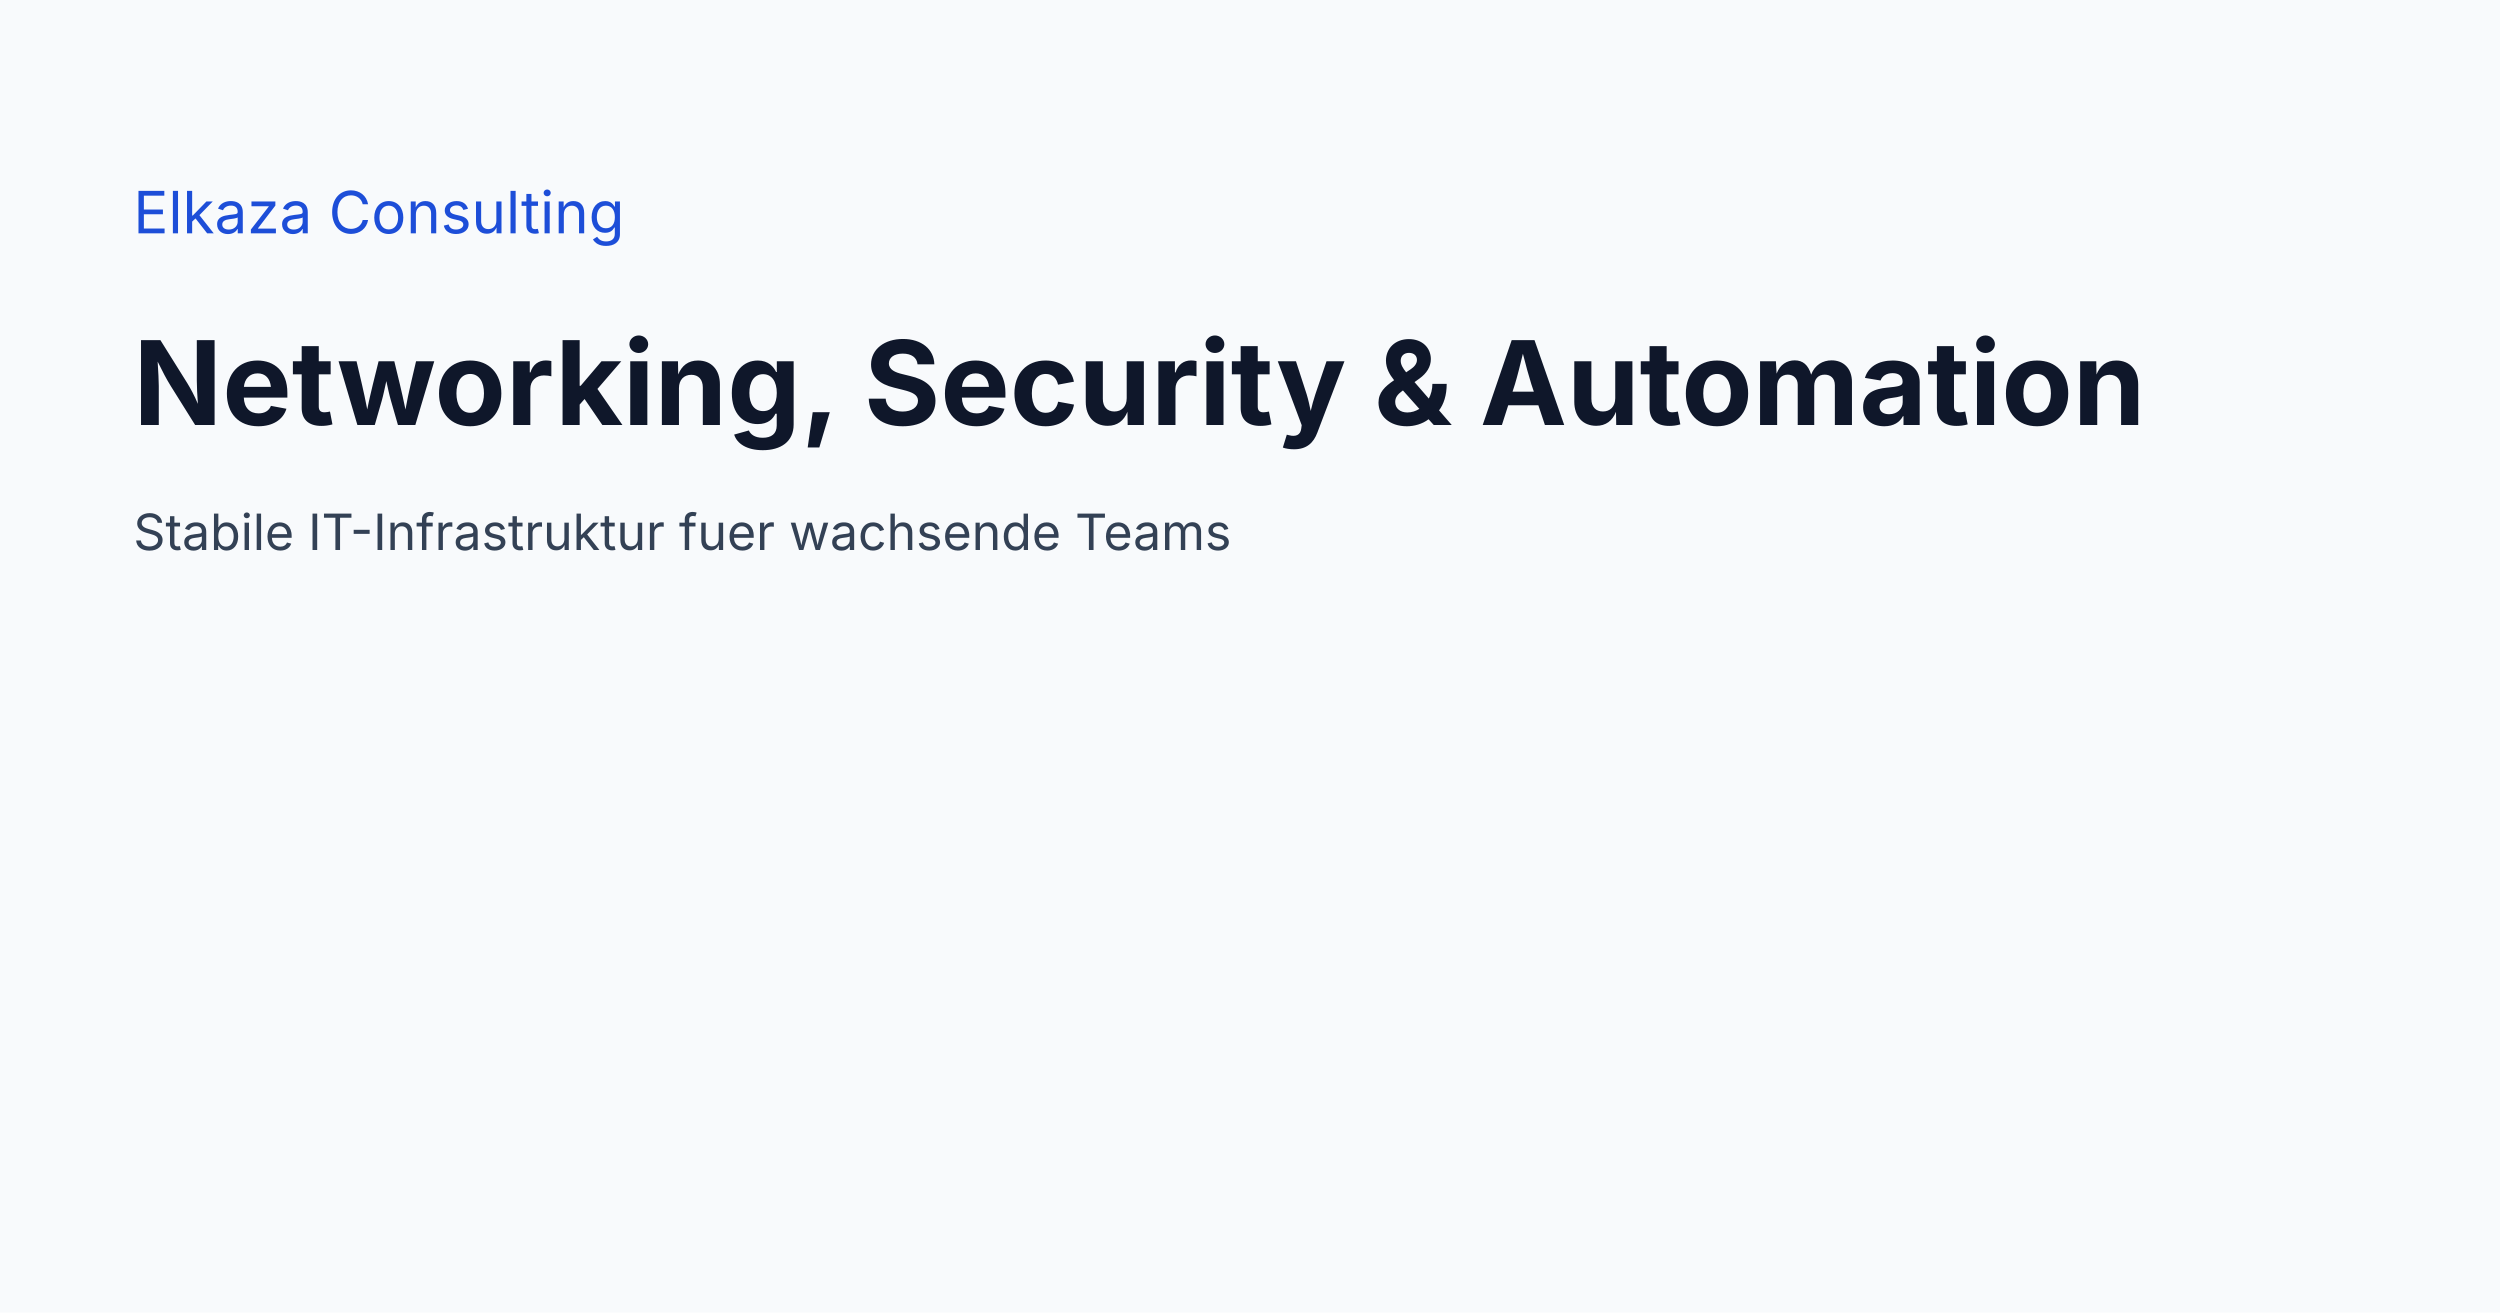
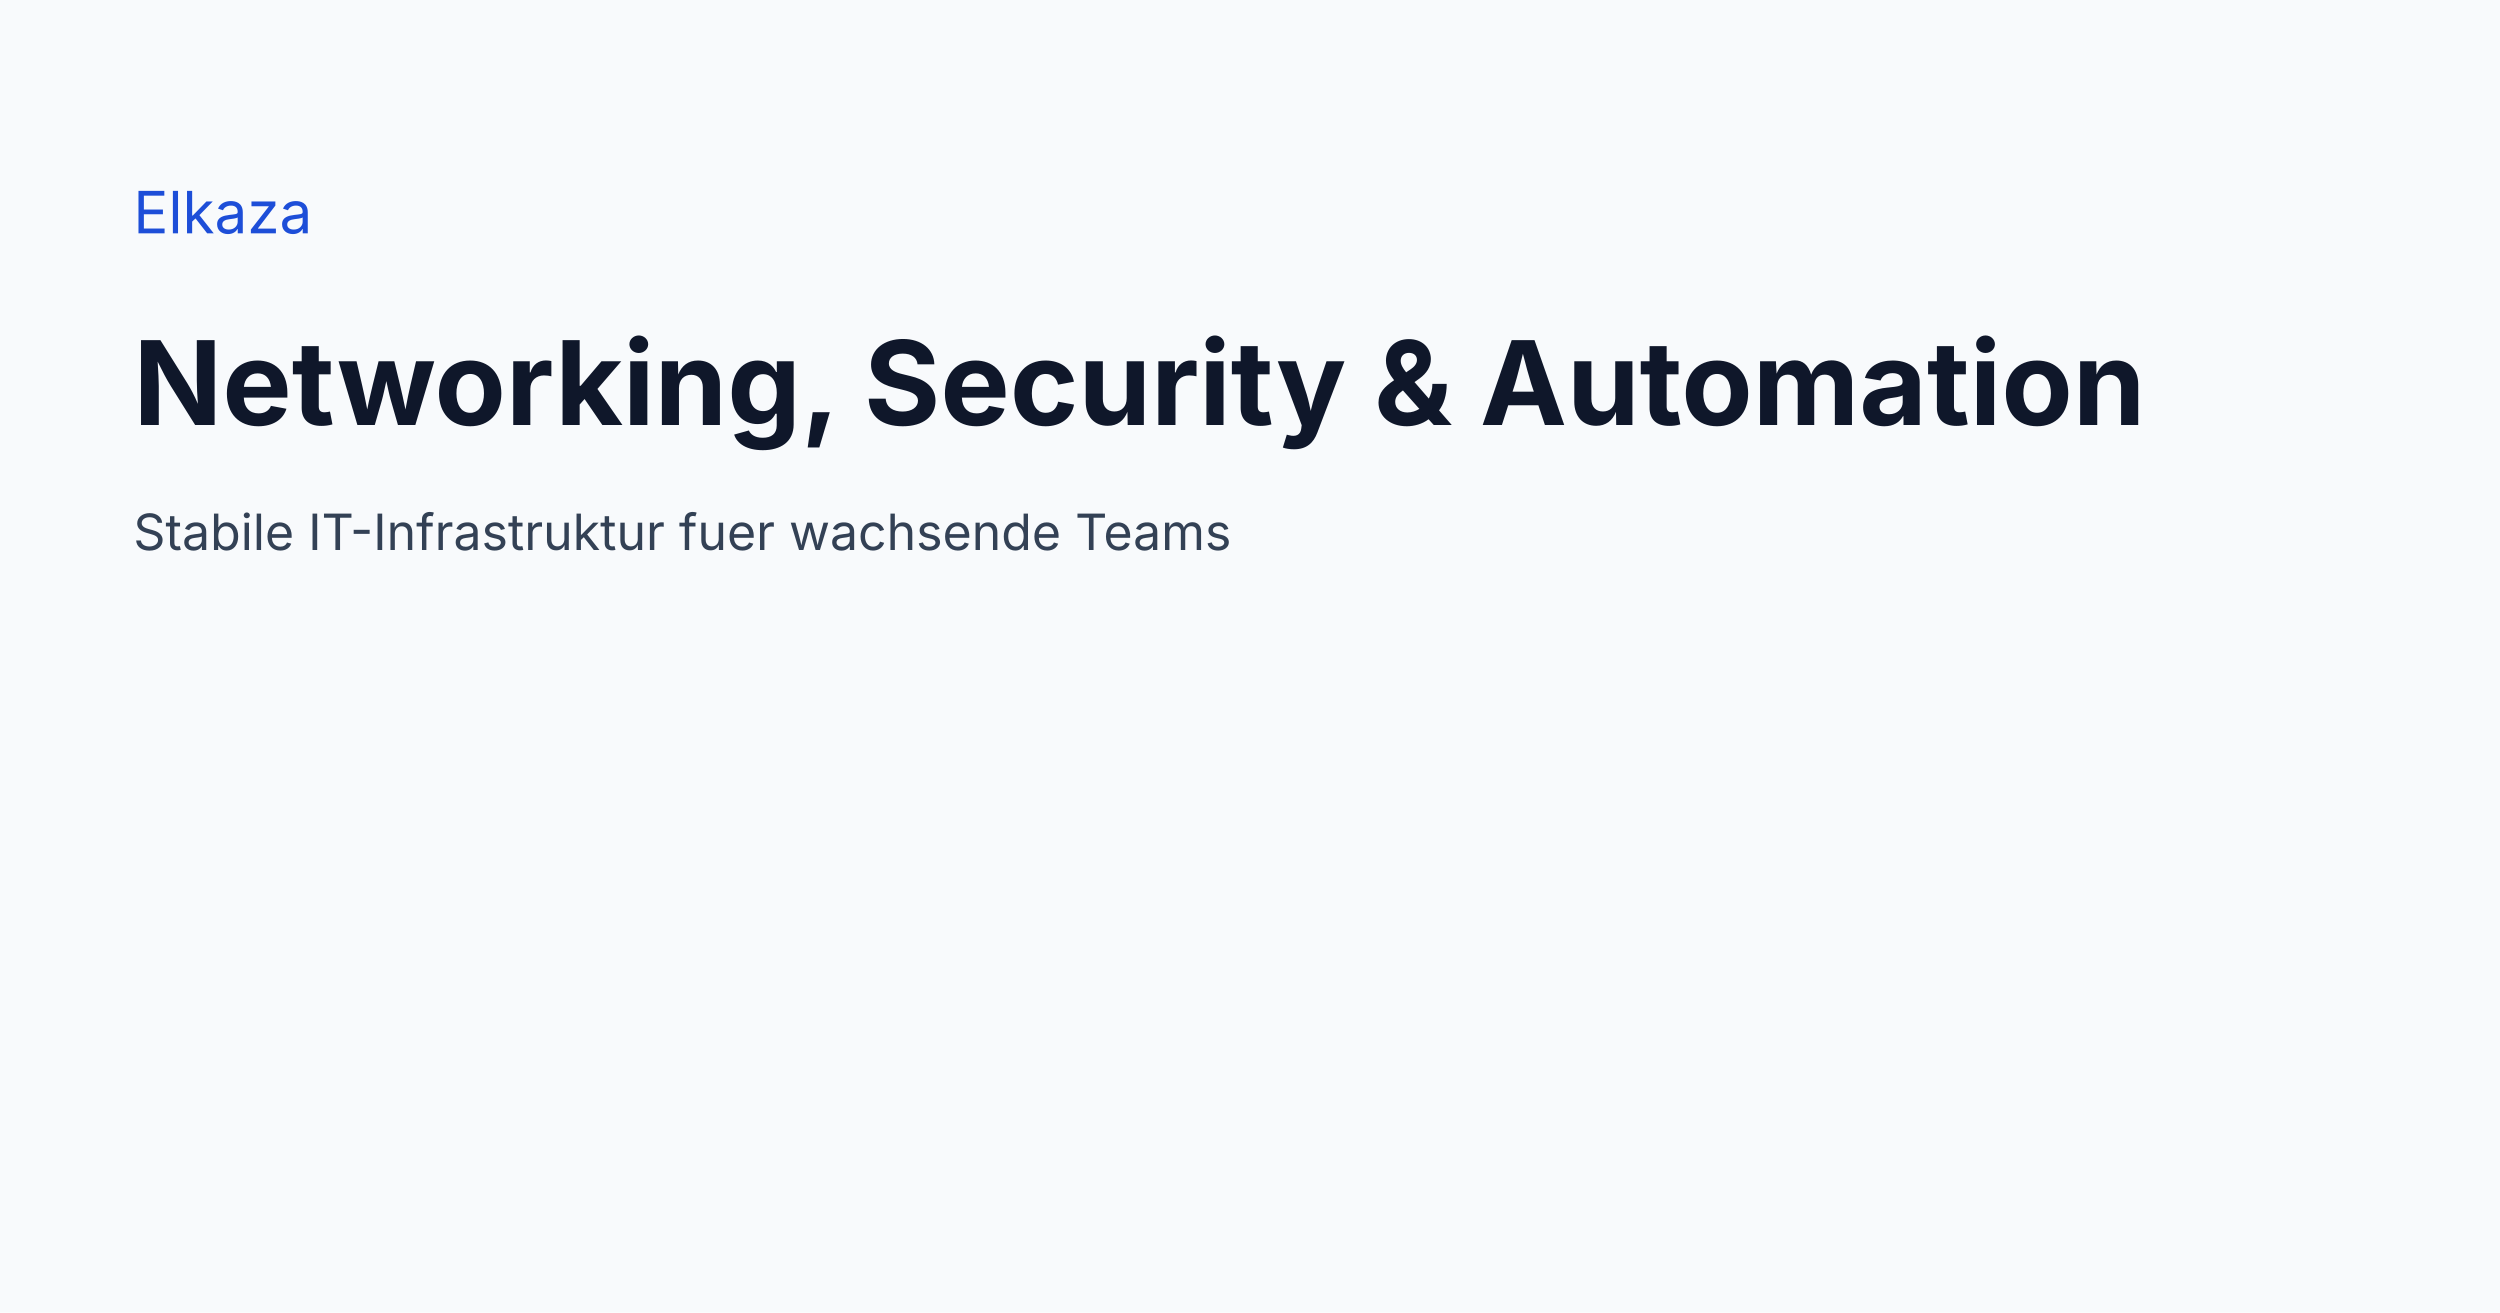
<svg xmlns="http://www.w3.org/2000/svg" width="1200" height="630" viewBox="0 0 1200 630">
  <rect width="100%" height="100%" fill="#f8fafc" />
  <g transform="translate(64,64)">
-     <text x="0" y="48" font-family="Inter, Arial, sans-serif" font-size="28" fill="#1d4ed8">Elkaza Consulting</text>
+     <text x="0" y="48" font-family="Inter, Arial, sans-serif" font-size="28" fill="#1d4ed8">Elkaza</text>
    <text x="0" y="140" font-family="Inter, Arial, sans-serif" font-weight="700" font-size="56" fill="#0f172a">Networking, Security &amp; Automation</text>
    <text x="0" y="200" font-family="Inter, Arial, sans-serif" font-size="24" fill="#334155">Stabile IT-Infrastruktur fuer wachsende Teams</text>
  </g>
</svg>
